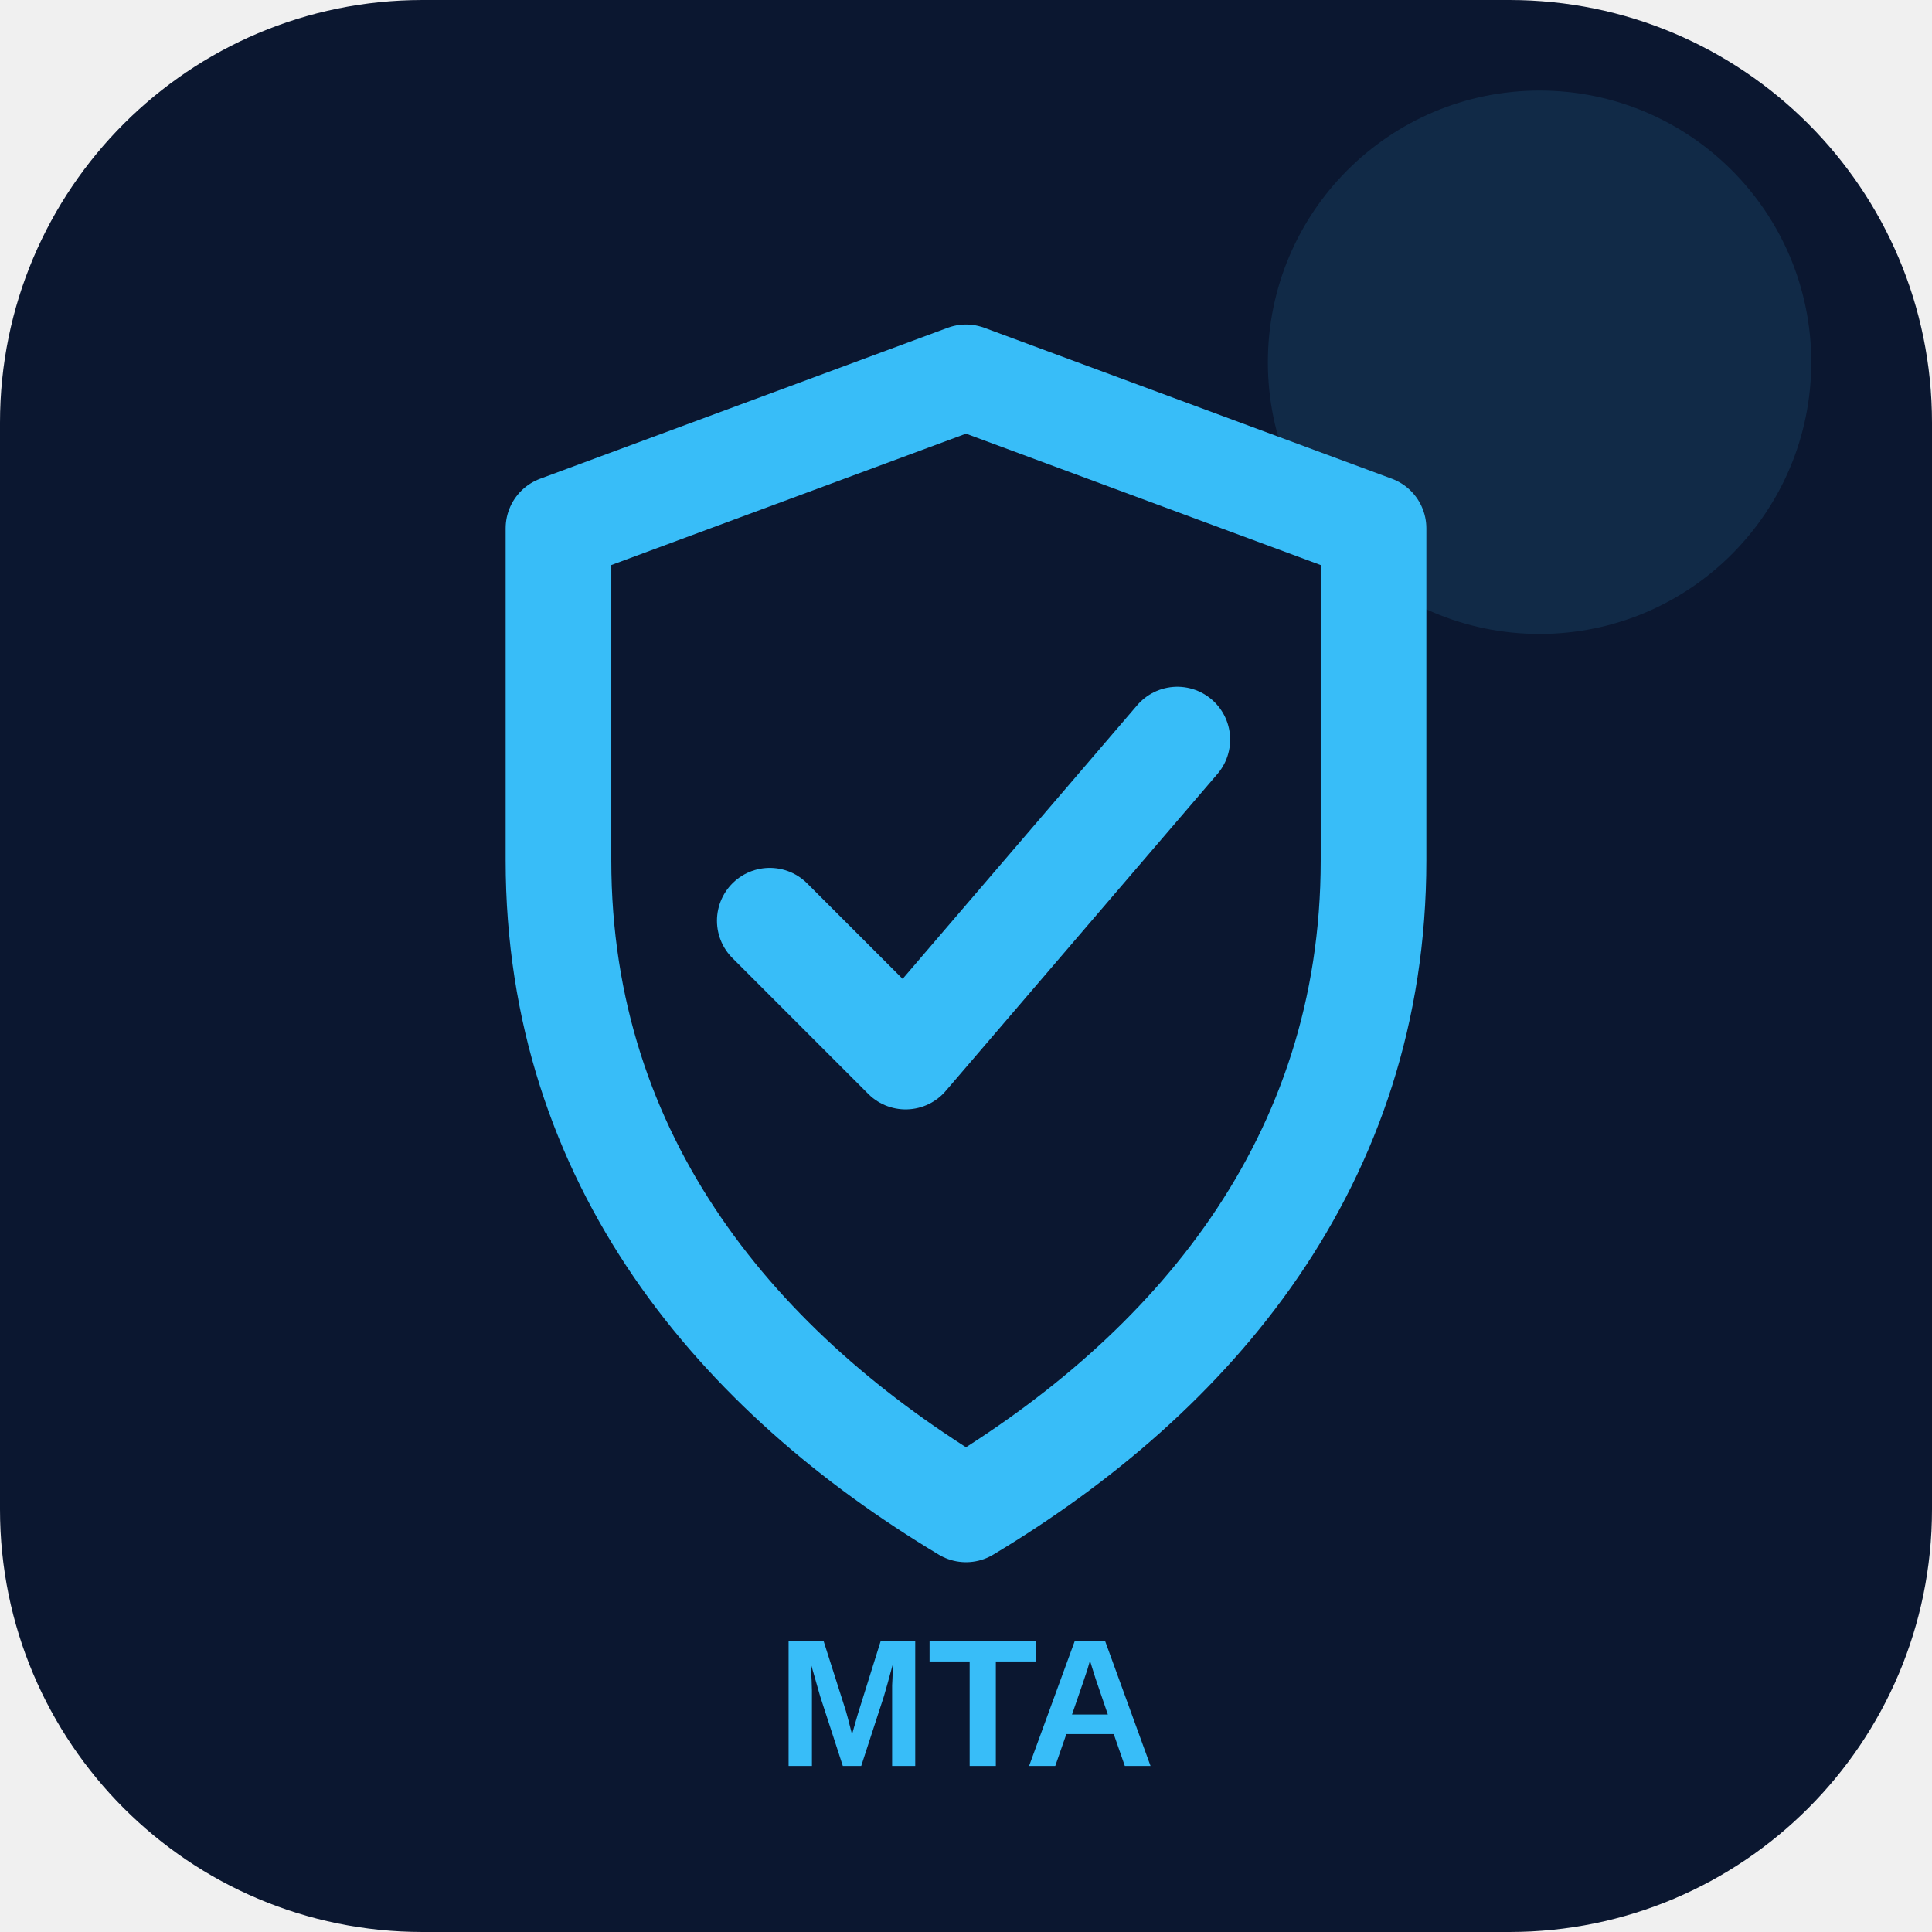
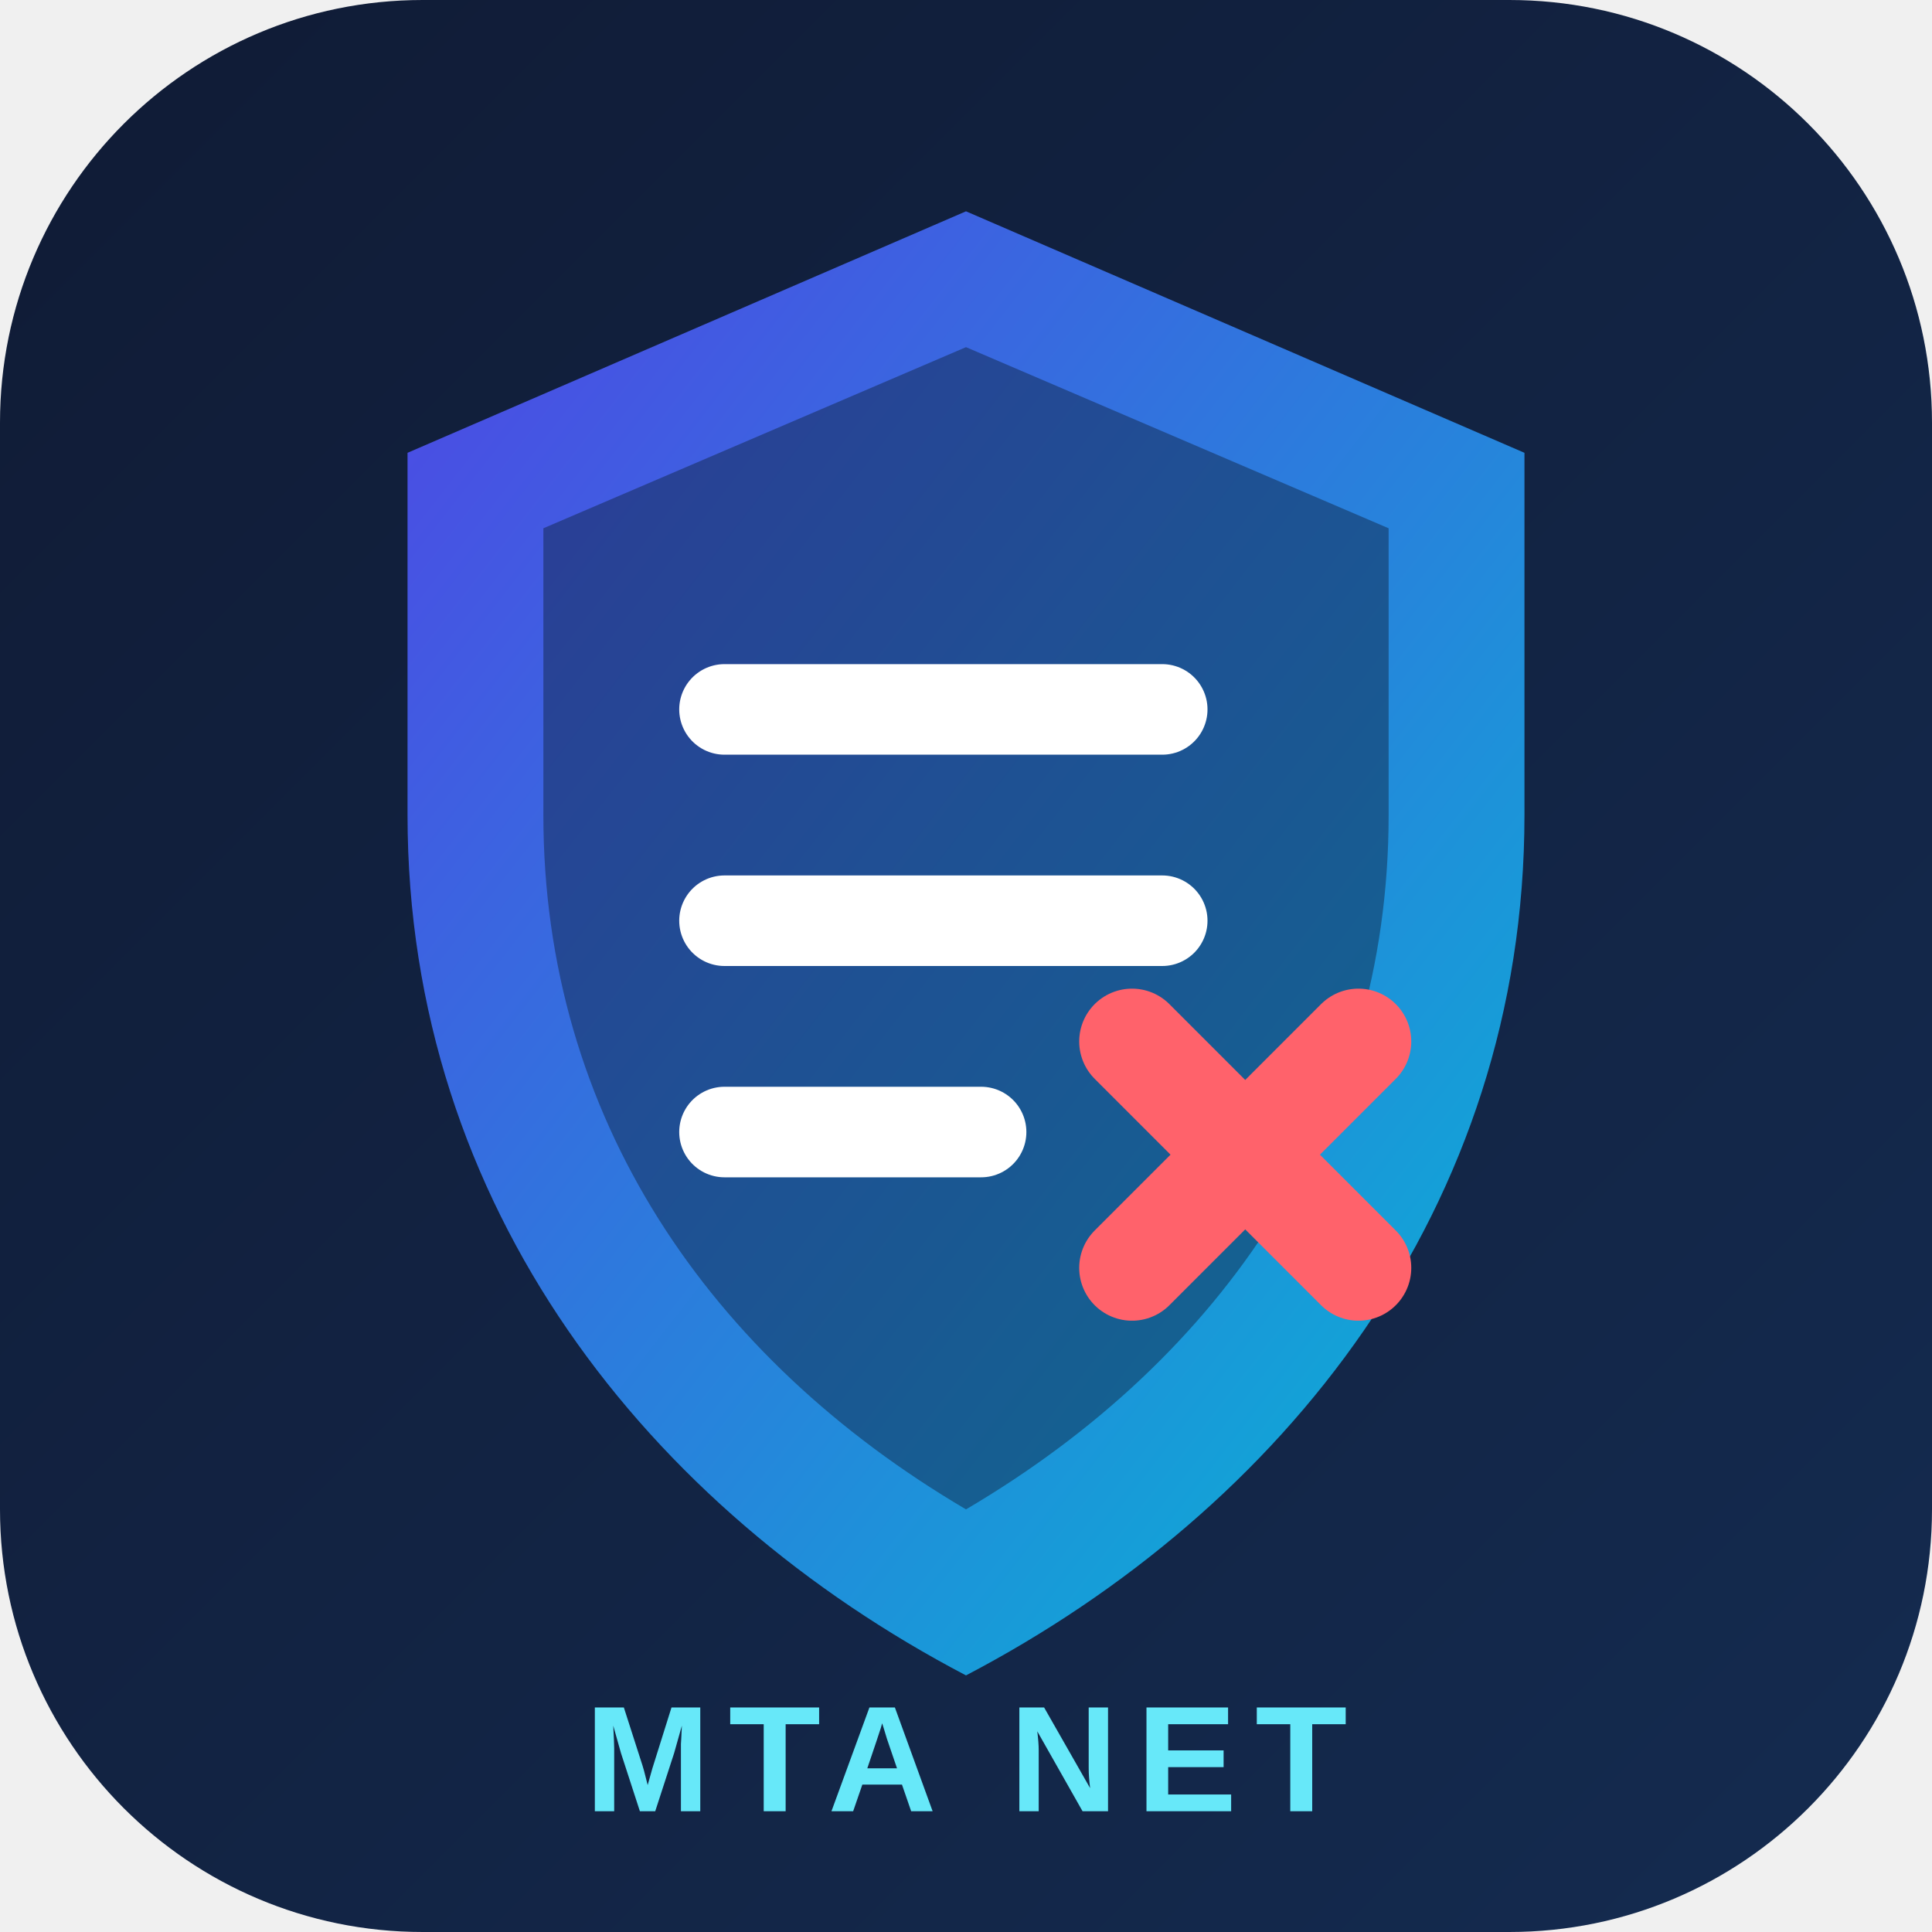
- <svg xmlns="http://www.w3.org/2000/svg" viewBox="0 0 128 128" role="img" aria-label="MTA app icon">
-   <rect width="128" height="128" rx="28" fill="#0b1730" />
-   <circle cx="102" cy="24" r="18" fill="#38bdf8" opacity=".12" />
-   <path d="M64 25 91 35v22c0 20-12 34-27 43C49 91 37 77 37 57V35z" fill="none" stroke="#38bdf8" stroke-width="7" stroke-linejoin="round" />
-   <path d="m51 61 9 9 18-21" fill="none" stroke="#38bdf8" stroke-width="7" stroke-linecap="round" stroke-linejoin="round" />
-   <text x="64" y="117" font-family="Arial,sans-serif" font-size="12" font-weight="700" text-anchor="middle" fill="#38bdf8">MTA</text>
+ <svg xmlns="http://www.w3.org/2000/svg" viewBox="0 0 128 128" role="img" aria-label="MTA Net Blocker application icon">
+   <defs>
+     <linearGradient id="bg" x1="0" y1="0" x2="1" y2="1">
+       <stop offset="0" stop-color="#101b35" />
+       <stop offset="1" stop-color="#142b50" />
+     </linearGradient>
+     <linearGradient id="shield" x1="0" y1="0" x2="1" y2="1">
+       <stop offset="0" stop-color="#4f46e5" />
+       <stop offset="1" stop-color="#06b6d4" />
+     </linearGradient>
+   </defs>
+   <rect width="128" height="128" rx="28" fill="url(#bg)" />
+   <path d="M64 14 101 30v24c0 26-16 46-37 57C43 100 27 80 27 54V30z" fill="url(#shield)" />
+   <path d="M64 23 36 35v19c0 20 11 36 28 46 17-10 28-26 28-46V35z" fill="#0f2442" opacity=".48" />
+   <g fill="none" stroke="#fff" stroke-width="6" stroke-linecap="round">
+     <path d="M48 47h29M48 61h29M48 75h17" />
+   </g>
+   <path d="m75 69 15 15m0-15L75 84" fill="none" stroke="#ff626b" stroke-width="7" stroke-linecap="round" />
+   <text x="64" y="120" text-anchor="middle" font-family="Arial,sans-serif" font-size="10" font-weight="800" letter-spacing="1.2" fill="#67e8f9">MTA NET</text>
</svg>
